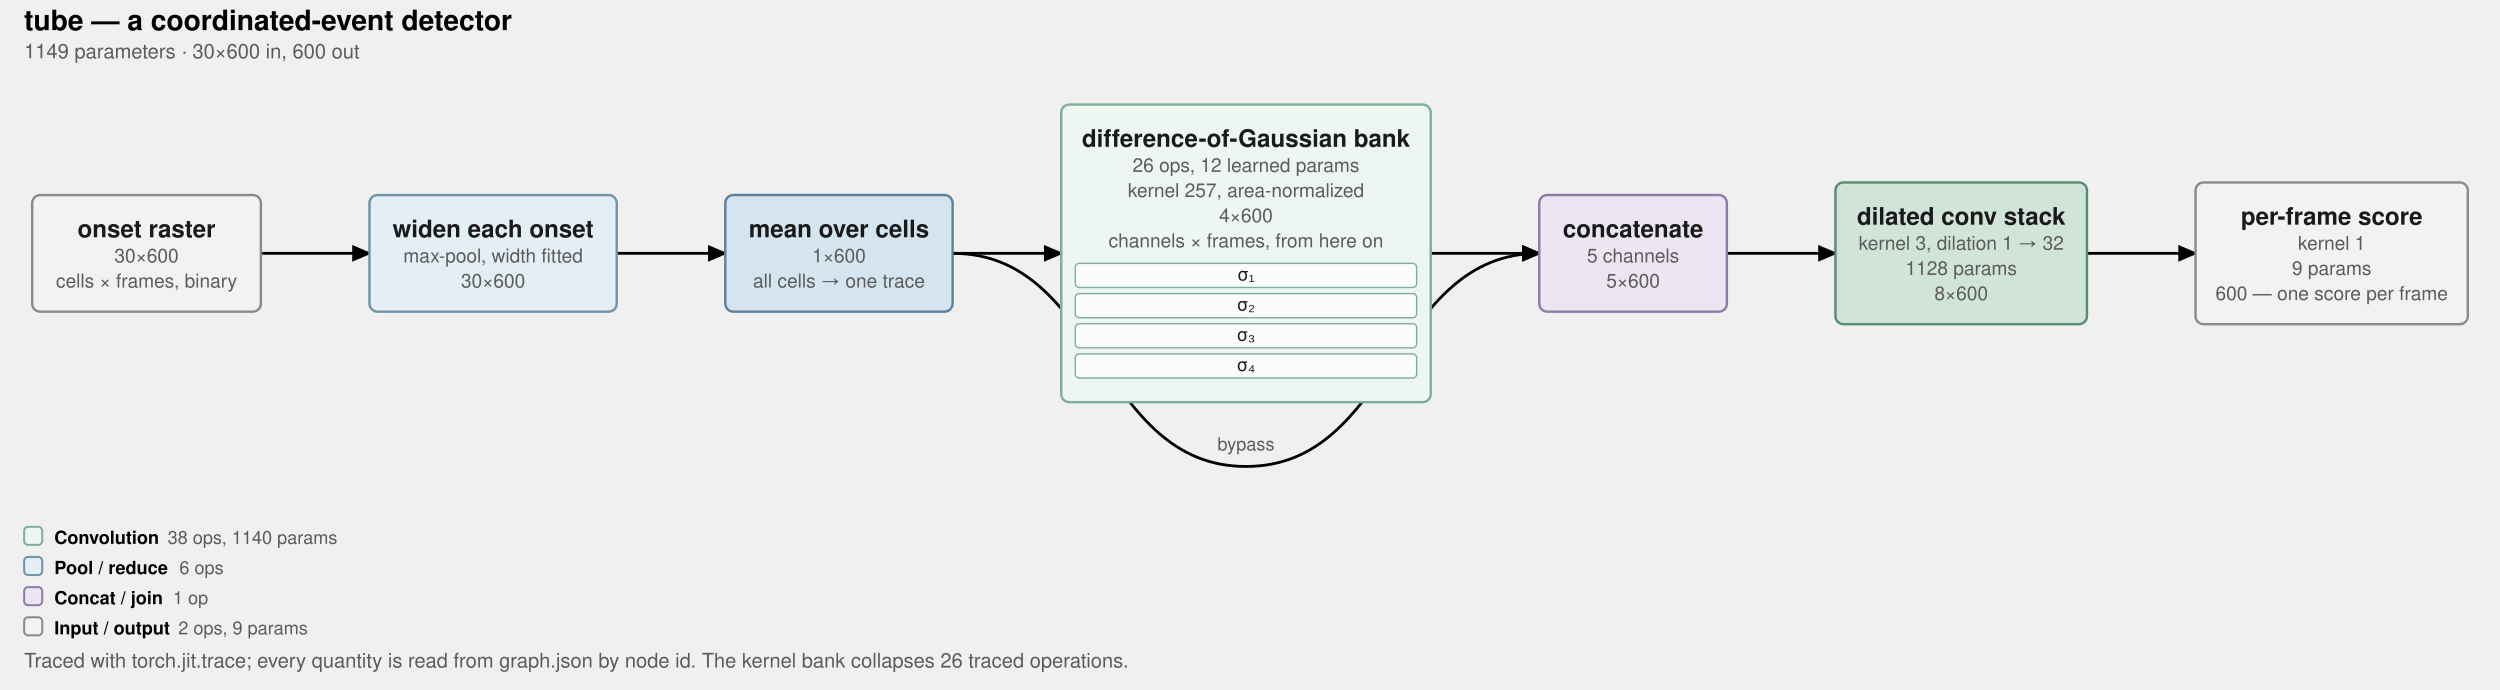
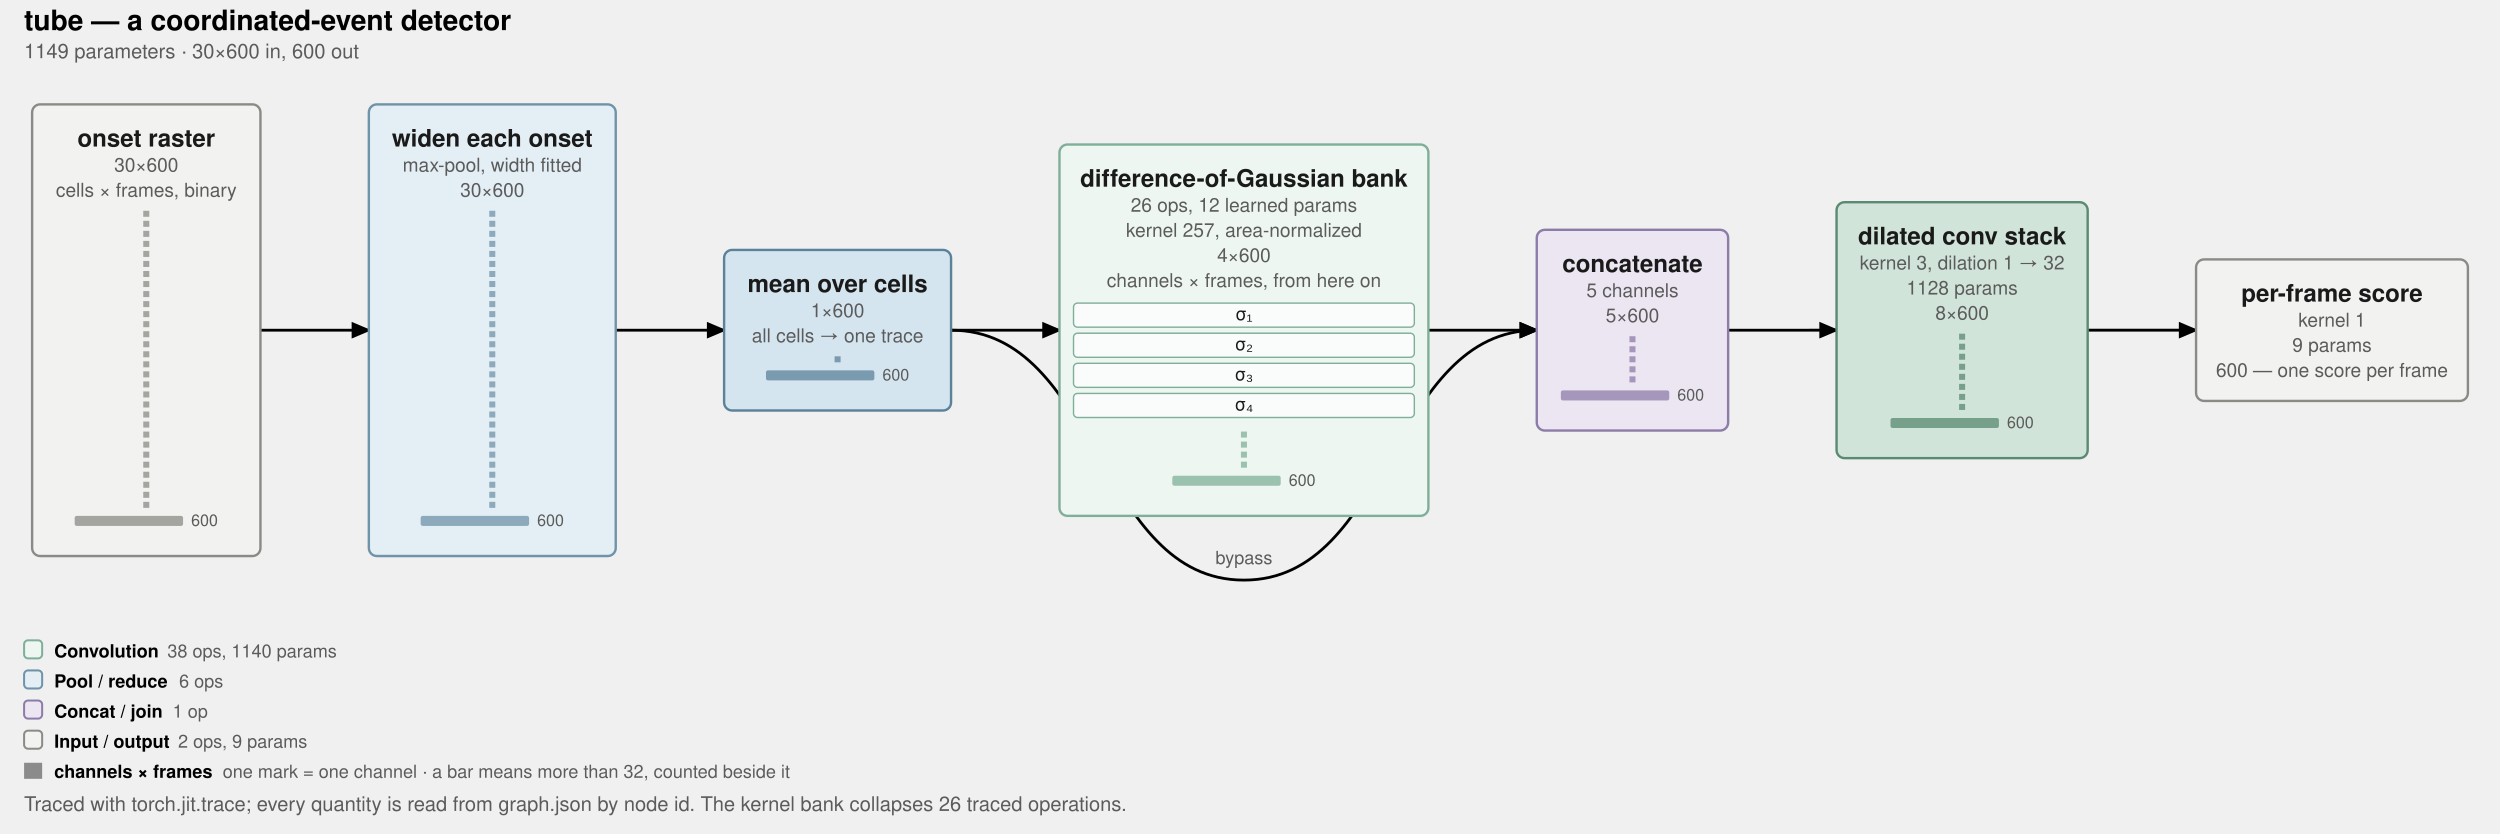
- <svg xmlns="http://www.w3.org/2000/svg" class="draughtsman" role="img" aria-label="tube — a coordinated-event detector" viewBox="0 0 1243.39 343" width="1243.39" height="343">
+ <svg xmlns="http://www.w3.org/2000/svg" class="draughtsman" role="img" aria-label="tube — a coordinated-event detector" viewBox="0 0 1245.43 414.99" width="1245.43" height="414.99">
  <defs>
    <marker id="ds-arrow" viewBox="0 0 8 8" refX="7" refY="4" markerWidth="7" markerHeight="7" orient="auto-start-reverse">
      <path d="M0 0.6 L8 4 L0 7.4 Z" style="fill:currentColor" />
    </marker>
  </defs>
  <text class="ds-title" x="12" y="15" style="font-family:Helvetica Neue, Helvetica, Arial, sans-serif;font-size:14px;font-weight:600;fill:currentColor">tube — a coordinated-event detector</text>
  <text class="ds-subtitle" x="12" y="29" style="font-family:Helvetica Neue, Helvetica, Arial, sans-serif;font-size:10px;fill:currentColor;opacity:0.62">1149 parameters · 30×600 in, 600 out</text>
  <g class="ds-body" transform="translate(0 36)">
-     <path class="ds-edge ds-edge-solid" data-from="raster" data-to="widen" d="M129.75 90.01 C156.75 90.01 156.75 90.01 183.75 90.01" style="fill:none;stroke:currentColor;stroke-width:1.4" marker-end="url(#ds-arrow)" />
-     <path class="ds-edge ds-edge-solid" data-from="widen" data-to="mean" d="M306.73 90.01 C333.73 90.01 333.73 90 360.73 90" style="fill:none;stroke:currentColor;stroke-width:1.4" marker-end="url(#ds-arrow)" />
-     <path class="ds-edge ds-edge-solid" data-from="mean" data-to="concat" d="M473.8 90 C546.74 90 546.74 196 619.69 196 C692.63 196 692.63 90 765.57 90" style="fill:none;stroke:currentColor;stroke-width:1.4" marker-end="url(#ds-arrow)" />
-     <text class="ds-edge-label" x="619.69" y="188" text-anchor="middle" style="font-family:Helvetica Neue, Helvetica, Arial, sans-serif;font-size:9.0px;fill:currentColor;opacity:0.62">bypass</text>
-     <path class="ds-edge ds-edge-solid" data-from="mean" data-to="dog" d="M473.8 90 C500.8 90 500.8 90 527.8 90" style="fill:none;stroke:currentColor;stroke-width:1.4" marker-end="url(#ds-arrow)" />
-     <path class="ds-edge ds-edge-solid" data-from="dog" data-to="concat" d="M711.57 90 C738.57 90 738.57 90 765.57 90" style="fill:none;stroke:currentColor;stroke-width:1.4" marker-end="url(#ds-arrow)" />
-     <path class="ds-edge ds-edge-solid" data-from="concat" data-to="head" d="M858.87 90 C885.87 90 885.87 89.99 912.87 89.99" style="fill:none;stroke:currentColor;stroke-width:1.4" marker-end="url(#ds-arrow)" />
-     <path class="ds-edge ds-edge-solid" data-from="head" data-to="score" d="M1037.97 89.99 C1064.97 89.99 1064.97 89.99 1091.97 89.99" style="fill:none;stroke:currentColor;stroke-width:1.4" marker-end="url(#ds-arrow)" />
+     <path class="ds-edge ds-edge-solid" data-from="raster" data-to="widen" d="M129.75 128.5 C156.75 128.5 156.75 128.5 183.75 128.5" style="fill:none;stroke:currentColor;stroke-width:1.4" marker-end="url(#ds-arrow)" />
+     <path class="ds-edge ds-edge-solid" data-from="widen" data-to="mean" d="M306.73 128.5 C333.73 128.5 333.73 128.5 360.73 128.5" style="fill:none;stroke:currentColor;stroke-width:1.4" marker-end="url(#ds-arrow)" />
+     <path class="ds-edge ds-edge-solid" data-from="mean" data-to="concat" d="M473.8 128.5 C546.74 128.5 546.74 252.99 619.69 252.99 C692.63 252.99 692.63 128.49 765.57 128.49" style="fill:none;stroke:currentColor;stroke-width:1.4" marker-end="url(#ds-arrow)" />
+     <text class="ds-edge-label" x="619.69" y="244.99" text-anchor="middle" style="font-family:Helvetica Neue, Helvetica, Arial, sans-serif;font-size:9.0px;fill:currentColor;opacity:0.62">bypass</text>
+     <path class="ds-edge ds-edge-solid" data-from="mean" data-to="dog" d="M473.8 128.5 C500.8 128.5 500.8 128.49 527.8 128.49" style="fill:none;stroke:currentColor;stroke-width:1.4" marker-end="url(#ds-arrow)" />
+     <path class="ds-edge ds-edge-solid" data-from="dog" data-to="concat" d="M711.57 128.49 C738.57 128.49 738.57 128.49 765.57 128.49" style="fill:none;stroke:currentColor;stroke-width:1.4" marker-end="url(#ds-arrow)" />
+     <path class="ds-edge ds-edge-solid" data-from="concat" data-to="head" d="M860.92 128.49 C887.92 128.49 887.92 128.48 914.92 128.48" style="fill:none;stroke:currentColor;stroke-width:1.4" marker-end="url(#ds-arrow)" />
+     <path class="ds-edge ds-edge-solid" data-from="head" data-to="score" d="M1040.02 128.48 C1067.02 128.48 1067.02 128.48 1094.02 128.48" style="fill:none;stroke:currentColor;stroke-width:1.4" marker-end="url(#ds-arrow)" />
    <g class="ds-stage ds-kind-input" data-stage="raster">
-       <rect x="16" y="61.01" width="113.75" height="58" rx="4" style="fill:#f2f2f0;stroke:#8a8a86;stroke-width:1.2" />
-       <text x="72.87" y="82.01" text-anchor="middle" style="font-family:Helvetica Neue, Helvetica, Arial, sans-serif;font-size:12.0px;font-weight:600;fill:#1a1a1a">onset raster</text>
-       <text x="72.87" y="94.51" text-anchor="middle" style="font-family:Helvetica Neue, Helvetica, Arial, sans-serif;font-size:9.5px;fill:#5b5b5b">30×600</text>
-       <text x="72.87" y="107.01" text-anchor="middle" style="font-family:Helvetica Neue, Helvetica, Arial, sans-serif;font-size:9.5px;fill:#5b5b5b">cells × frames, binary</text>
+       <rect x="16" y="16" width="113.75" height="225" rx="4" style="fill:#f2f2f0;stroke:#8a8a86;stroke-width:1.2" />
+       <text x="72.87" y="37" text-anchor="middle" style="font-family:Helvetica Neue, Helvetica, Arial, sans-serif;font-size:12.0px;font-weight:600;fill:#1a1a1a">onset raster</text>
+       <text x="72.87" y="49.5" text-anchor="middle" style="font-family:Helvetica Neue, Helvetica, Arial, sans-serif;font-size:9.5px;fill:#5b5b5b">30×600</text>
+       <text x="72.87" y="62" text-anchor="middle" style="font-family:Helvetica Neue, Helvetica, Arial, sans-serif;font-size:9.5px;fill:#5b5b5b">cells × frames, binary</text>
+       <rect class="ds-mark" x="71.37" y="69" width="3" height="3" style="fill:#8a8a86;fill-opacity:0.75" />
+       <rect class="ds-mark" x="71.37" y="74" width="3" height="3" style="fill:#8a8a86;fill-opacity:0.75" />
+       <rect class="ds-mark" x="71.37" y="79" width="3" height="3" style="fill:#8a8a86;fill-opacity:0.75" />
+       <rect class="ds-mark" x="71.37" y="84" width="3" height="3" style="fill:#8a8a86;fill-opacity:0.75" />
+       <rect class="ds-mark" x="71.37" y="89" width="3" height="3" style="fill:#8a8a86;fill-opacity:0.75" />
+       <rect class="ds-mark" x="71.37" y="94" width="3" height="3" style="fill:#8a8a86;fill-opacity:0.75" />
+       <rect class="ds-mark" x="71.37" y="99" width="3" height="3" style="fill:#8a8a86;fill-opacity:0.75" />
+       <rect class="ds-mark" x="71.37" y="104" width="3" height="3" style="fill:#8a8a86;fill-opacity:0.75" />
+       <rect class="ds-mark" x="71.37" y="109" width="3" height="3" style="fill:#8a8a86;fill-opacity:0.75" />
+       <rect class="ds-mark" x="71.37" y="114" width="3" height="3" style="fill:#8a8a86;fill-opacity:0.75" />
+       <rect class="ds-mark" x="71.37" y="119" width="3" height="3" style="fill:#8a8a86;fill-opacity:0.75" />
+       <rect class="ds-mark" x="71.37" y="124" width="3" height="3" style="fill:#8a8a86;fill-opacity:0.75" />
+       <rect class="ds-mark" x="71.37" y="129" width="3" height="3" style="fill:#8a8a86;fill-opacity:0.75" />
+       <rect class="ds-mark" x="71.37" y="134" width="3" height="3" style="fill:#8a8a86;fill-opacity:0.75" />
+       <rect class="ds-mark" x="71.37" y="139" width="3" height="3" style="fill:#8a8a86;fill-opacity:0.75" />
+       <rect class="ds-mark" x="71.37" y="144" width="3" height="3" style="fill:#8a8a86;fill-opacity:0.75" />
+       <rect class="ds-mark" x="71.37" y="149" width="3" height="3" style="fill:#8a8a86;fill-opacity:0.75" />
+       <rect class="ds-mark" x="71.37" y="154" width="3" height="3" style="fill:#8a8a86;fill-opacity:0.75" />
+       <rect class="ds-mark" x="71.37" y="159" width="3" height="3" style="fill:#8a8a86;fill-opacity:0.75" />
+       <rect class="ds-mark" x="71.37" y="164" width="3" height="3" style="fill:#8a8a86;fill-opacity:0.75" />
+       <rect class="ds-mark" x="71.37" y="169" width="3" height="3" style="fill:#8a8a86;fill-opacity:0.75" />
+       <rect class="ds-mark" x="71.37" y="174" width="3" height="3" style="fill:#8a8a86;fill-opacity:0.75" />
+       <rect class="ds-mark" x="71.37" y="179" width="3" height="3" style="fill:#8a8a86;fill-opacity:0.75" />
+       <rect class="ds-mark" x="71.37" y="184" width="3" height="3" style="fill:#8a8a86;fill-opacity:0.75" />
+       <rect class="ds-mark" x="71.37" y="189" width="3" height="3" style="fill:#8a8a86;fill-opacity:0.75" />
+       <rect class="ds-mark" x="71.37" y="194" width="3" height="3" style="fill:#8a8a86;fill-opacity:0.75" />
+       <rect class="ds-mark" x="71.37" y="199" width="3" height="3" style="fill:#8a8a86;fill-opacity:0.75" />
+       <rect class="ds-mark" x="71.37" y="204" width="3" height="3" style="fill:#8a8a86;fill-opacity:0.75" />
+       <rect class="ds-mark" x="71.37" y="209" width="3" height="3" style="fill:#8a8a86;fill-opacity:0.75" />
+       <rect class="ds-mark" x="71.37" y="214" width="3" height="3" style="fill:#8a8a86;fill-opacity:0.75" />
+       <rect class="ds-mark-bar" x="37.2" y="221" width="54" height="5" rx="1" style="fill:#8a8a86;fill-opacity:0.75" />
+       <text class="ds-mark-count" x="95.2" y="226" style="font-family:Helvetica Neue, Helvetica, Arial, sans-serif;font-size:8.0px;fill:#5b5b5b">600</text>
    </g>
    <g class="ds-stage ds-kind-pool" data-stage="widen">
-       <rect x="183.75" y="61.01" width="122.99" height="58" rx="4" style="fill:#e4eef5;stroke:#6f93a8;stroke-width:1.2" />
-       <text x="245.24" y="82.01" text-anchor="middle" style="font-family:Helvetica Neue, Helvetica, Arial, sans-serif;font-size:12.0px;font-weight:600;fill:#1a1a1a">widen each onset</text>
-       <text x="245.24" y="94.51" text-anchor="middle" style="font-family:Helvetica Neue, Helvetica, Arial, sans-serif;font-size:9.5px;fill:#5b5b5b">max-pool, width fitted</text>
-       <text x="245.24" y="107.01" text-anchor="middle" style="font-family:Helvetica Neue, Helvetica, Arial, sans-serif;font-size:9.5px;fill:#5b5b5b">30×600</text>
+       <rect x="183.75" y="16" width="122.99" height="225" rx="4" style="fill:#e4eef5;stroke:#6f93a8;stroke-width:1.2" />
+       <text x="245.24" y="37" text-anchor="middle" style="font-family:Helvetica Neue, Helvetica, Arial, sans-serif;font-size:12.0px;font-weight:600;fill:#1a1a1a">widen each onset</text>
+       <text x="245.24" y="49.5" text-anchor="middle" style="font-family:Helvetica Neue, Helvetica, Arial, sans-serif;font-size:9.5px;fill:#5b5b5b">max-pool, width fitted</text>
+       <text x="245.24" y="62" text-anchor="middle" style="font-family:Helvetica Neue, Helvetica, Arial, sans-serif;font-size:9.5px;fill:#5b5b5b">30×600</text>
+       <rect class="ds-mark" x="243.74" y="69" width="3" height="3" style="fill:#6f93a8;fill-opacity:0.75" />
+       <rect class="ds-mark" x="243.74" y="74" width="3" height="3" style="fill:#6f93a8;fill-opacity:0.75" />
+       <rect class="ds-mark" x="243.74" y="79" width="3" height="3" style="fill:#6f93a8;fill-opacity:0.75" />
+       <rect class="ds-mark" x="243.74" y="84" width="3" height="3" style="fill:#6f93a8;fill-opacity:0.75" />
+       <rect class="ds-mark" x="243.74" y="89" width="3" height="3" style="fill:#6f93a8;fill-opacity:0.75" />
+       <rect class="ds-mark" x="243.74" y="94" width="3" height="3" style="fill:#6f93a8;fill-opacity:0.75" />
+       <rect class="ds-mark" x="243.74" y="99" width="3" height="3" style="fill:#6f93a8;fill-opacity:0.75" />
+       <rect class="ds-mark" x="243.74" y="104" width="3" height="3" style="fill:#6f93a8;fill-opacity:0.75" />
+       <rect class="ds-mark" x="243.74" y="109" width="3" height="3" style="fill:#6f93a8;fill-opacity:0.75" />
+       <rect class="ds-mark" x="243.74" y="114" width="3" height="3" style="fill:#6f93a8;fill-opacity:0.75" />
+       <rect class="ds-mark" x="243.74" y="119" width="3" height="3" style="fill:#6f93a8;fill-opacity:0.75" />
+       <rect class="ds-mark" x="243.74" y="124" width="3" height="3" style="fill:#6f93a8;fill-opacity:0.75" />
+       <rect class="ds-mark" x="243.74" y="129" width="3" height="3" style="fill:#6f93a8;fill-opacity:0.75" />
+       <rect class="ds-mark" x="243.74" y="134" width="3" height="3" style="fill:#6f93a8;fill-opacity:0.75" />
+       <rect class="ds-mark" x="243.74" y="139" width="3" height="3" style="fill:#6f93a8;fill-opacity:0.75" />
+       <rect class="ds-mark" x="243.74" y="144" width="3" height="3" style="fill:#6f93a8;fill-opacity:0.75" />
+       <rect class="ds-mark" x="243.74" y="149" width="3" height="3" style="fill:#6f93a8;fill-opacity:0.75" />
+       <rect class="ds-mark" x="243.74" y="154" width="3" height="3" style="fill:#6f93a8;fill-opacity:0.75" />
+       <rect class="ds-mark" x="243.74" y="159" width="3" height="3" style="fill:#6f93a8;fill-opacity:0.75" />
+       <rect class="ds-mark" x="243.74" y="164" width="3" height="3" style="fill:#6f93a8;fill-opacity:0.75" />
+       <rect class="ds-mark" x="243.74" y="169" width="3" height="3" style="fill:#6f93a8;fill-opacity:0.75" />
+       <rect class="ds-mark" x="243.74" y="174" width="3" height="3" style="fill:#6f93a8;fill-opacity:0.75" />
+       <rect class="ds-mark" x="243.74" y="179" width="3" height="3" style="fill:#6f93a8;fill-opacity:0.75" />
+       <rect class="ds-mark" x="243.74" y="184" width="3" height="3" style="fill:#6f93a8;fill-opacity:0.75" />
+       <rect class="ds-mark" x="243.74" y="189" width="3" height="3" style="fill:#6f93a8;fill-opacity:0.75" />
+       <rect class="ds-mark" x="243.74" y="194" width="3" height="3" style="fill:#6f93a8;fill-opacity:0.75" />
+       <rect class="ds-mark" x="243.74" y="199" width="3" height="3" style="fill:#6f93a8;fill-opacity:0.75" />
+       <rect class="ds-mark" x="243.74" y="204" width="3" height="3" style="fill:#6f93a8;fill-opacity:0.75" />
+       <rect class="ds-mark" x="243.74" y="209" width="3" height="3" style="fill:#6f93a8;fill-opacity:0.75" />
+       <rect class="ds-mark" x="243.74" y="214" width="3" height="3" style="fill:#6f93a8;fill-opacity:0.75" />
+       <rect class="ds-mark-bar" x="209.57" y="221" width="54" height="5" rx="1" style="fill:#6f93a8;fill-opacity:0.75" />
+       <text class="ds-mark-count" x="267.57" y="226" style="font-family:Helvetica Neue, Helvetica, Arial, sans-serif;font-size:8.0px;fill:#5b5b5b">600</text>
    </g>
    <g class="ds-stage ds-kind-reduce" data-stage="mean">
-       <rect x="360.73" y="61" width="113.06" height="58" rx="4" style="fill:#d5e5ef;stroke:#5b829a;stroke-width:1.2" />
-       <text x="417.27" y="82" text-anchor="middle" style="font-family:Helvetica Neue, Helvetica, Arial, sans-serif;font-size:12.0px;font-weight:600;fill:#1a1a1a">mean over cells</text>
-       <text x="417.27" y="94.5" text-anchor="middle" style="font-family:Helvetica Neue, Helvetica, Arial, sans-serif;font-size:9.5px;fill:#5b5b5b">1×600</text>
-       <text x="417.27" y="107" text-anchor="middle" style="font-family:Helvetica Neue, Helvetica, Arial, sans-serif;font-size:9.5px;fill:#5b5b5b">all cells → one trace</text>
+       <rect x="360.73" y="88.5" width="113.06" height="80" rx="4" style="fill:#d5e5ef;stroke:#5b829a;stroke-width:1.2" />
+       <text x="417.27" y="109.5" text-anchor="middle" style="font-family:Helvetica Neue, Helvetica, Arial, sans-serif;font-size:12.0px;font-weight:600;fill:#1a1a1a">mean over cells</text>
+       <text x="417.27" y="122" text-anchor="middle" style="font-family:Helvetica Neue, Helvetica, Arial, sans-serif;font-size:9.5px;fill:#5b5b5b">1×600</text>
+       <text x="417.27" y="134.5" text-anchor="middle" style="font-family:Helvetica Neue, Helvetica, Arial, sans-serif;font-size:9.5px;fill:#5b5b5b">all cells → one trace</text>
+       <rect class="ds-mark" x="415.77" y="141.5" width="3" height="3" style="fill:#5b829a;fill-opacity:0.75" />
+       <rect class="ds-mark-bar" x="381.59" y="148.5" width="54" height="5" rx="1" style="fill:#5b829a;fill-opacity:0.75" />
+       <text class="ds-mark-count" x="439.59" y="153.5" style="font-family:Helvetica Neue, Helvetica, Arial, sans-serif;font-size:8.0px;fill:#5b5b5b">600</text>
    </g>
    <g class="ds-stage ds-kind-kernel" data-stage="dog">
-       <rect x="527.8" y="16" width="183.78" height="148" rx="4" style="fill:#eef6f1;stroke:#7fae99;stroke-width:1.2" />
-       <text x="619.69" y="37" text-anchor="middle" style="font-family:Helvetica Neue, Helvetica, Arial, sans-serif;font-size:12.0px;font-weight:600;fill:#1a1a1a">difference-of-Gaussian bank</text>
-       <text x="619.69" y="49.5" text-anchor="middle" style="font-family:Helvetica Neue, Helvetica, Arial, sans-serif;font-size:9.5px;fill:#5b5b5b">26 ops, 12 learned params</text>
-       <text x="619.69" y="62" text-anchor="middle" style="font-family:Helvetica Neue, Helvetica, Arial, sans-serif;font-size:9.5px;fill:#5b5b5b">kernel 257, area-normalized</text>
-       <text x="619.69" y="74.5" text-anchor="middle" style="font-family:Helvetica Neue, Helvetica, Arial, sans-serif;font-size:9.5px;fill:#5b5b5b">4×600</text>
-       <text x="619.69" y="87" text-anchor="middle" style="font-family:Helvetica Neue, Helvetica, Arial, sans-serif;font-size:9.5px;fill:#5b5b5b">channels × frames, from here on</text>
-       <rect class="ds-lane" x="534.8" y="95" width="169.78" height="12" rx="2" style="fill:#ffffff;fill-opacity:0.62;stroke:#7fae99;stroke-width:0.7" />
-       <text x="619.69" y="103.5" text-anchor="middle" style="font-family:Helvetica Neue, Helvetica, Arial, sans-serif;font-size:9.0px;fill:#1a1a1a">σ₁</text>
-       <rect class="ds-lane" x="534.8" y="110" width="169.78" height="12" rx="2" style="fill:#ffffff;fill-opacity:0.62;stroke:#7fae99;stroke-width:0.7" />
-       <text x="619.69" y="118.5" text-anchor="middle" style="font-family:Helvetica Neue, Helvetica, Arial, sans-serif;font-size:9.0px;fill:#1a1a1a">σ₂</text>
-       <rect class="ds-lane" x="534.8" y="125" width="169.78" height="12" rx="2" style="fill:#ffffff;fill-opacity:0.62;stroke:#7fae99;stroke-width:0.7" />
-       <text x="619.69" y="133.5" text-anchor="middle" style="font-family:Helvetica Neue, Helvetica, Arial, sans-serif;font-size:9.0px;fill:#1a1a1a">σ₃</text>
-       <rect class="ds-lane" x="534.8" y="140" width="169.78" height="12" rx="2" style="fill:#ffffff;fill-opacity:0.62;stroke:#7fae99;stroke-width:0.7" />
-       <text x="619.69" y="148.5" text-anchor="middle" style="font-family:Helvetica Neue, Helvetica, Arial, sans-serif;font-size:9.0px;fill:#1a1a1a">σ₄</text>
+       <rect x="527.8" y="35.99" width="183.78" height="185" rx="4" style="fill:#eef6f1;stroke:#7fae99;stroke-width:1.2" />
+       <text x="619.69" y="56.99" text-anchor="middle" style="font-family:Helvetica Neue, Helvetica, Arial, sans-serif;font-size:12.0px;font-weight:600;fill:#1a1a1a">difference-of-Gaussian bank</text>
+       <text x="619.69" y="69.49" text-anchor="middle" style="font-family:Helvetica Neue, Helvetica, Arial, sans-serif;font-size:9.5px;fill:#5b5b5b">26 ops, 12 learned params</text>
+       <text x="619.69" y="81.99" text-anchor="middle" style="font-family:Helvetica Neue, Helvetica, Arial, sans-serif;font-size:9.5px;fill:#5b5b5b">kernel 257, area-normalized</text>
+       <text x="619.69" y="94.49" text-anchor="middle" style="font-family:Helvetica Neue, Helvetica, Arial, sans-serif;font-size:9.5px;fill:#5b5b5b">4×600</text>
+       <text x="619.69" y="106.99" text-anchor="middle" style="font-family:Helvetica Neue, Helvetica, Arial, sans-serif;font-size:9.5px;fill:#5b5b5b">channels × frames, from here on</text>
+       <rect class="ds-lane" x="534.8" y="114.99" width="169.78" height="12" rx="2" style="fill:#ffffff;fill-opacity:0.62;stroke:#7fae99;stroke-width:0.7" />
+       <text x="619.69" y="123.49" text-anchor="middle" style="font-family:Helvetica Neue, Helvetica, Arial, sans-serif;font-size:9.0px;fill:#1a1a1a">σ₁</text>
+       <rect class="ds-lane" x="534.8" y="129.99" width="169.78" height="12" rx="2" style="fill:#ffffff;fill-opacity:0.62;stroke:#7fae99;stroke-width:0.7" />
+       <text x="619.69" y="138.49" text-anchor="middle" style="font-family:Helvetica Neue, Helvetica, Arial, sans-serif;font-size:9.0px;fill:#1a1a1a">σ₂</text>
+       <rect class="ds-lane" x="534.8" y="144.99" width="169.78" height="12" rx="2" style="fill:#ffffff;fill-opacity:0.62;stroke:#7fae99;stroke-width:0.7" />
+       <text x="619.69" y="153.49" text-anchor="middle" style="font-family:Helvetica Neue, Helvetica, Arial, sans-serif;font-size:9.0px;fill:#1a1a1a">σ₃</text>
+       <rect class="ds-lane" x="534.8" y="159.99" width="169.78" height="12" rx="2" style="fill:#ffffff;fill-opacity:0.62;stroke:#7fae99;stroke-width:0.7" />
+       <text x="619.69" y="168.49" text-anchor="middle" style="font-family:Helvetica Neue, Helvetica, Arial, sans-serif;font-size:9.0px;fill:#1a1a1a">σ₄</text>
+       <rect class="ds-mark" x="618.19" y="178.99" width="3" height="3" style="fill:#7fae99;fill-opacity:0.75" />
+       <rect class="ds-mark" x="618.19" y="183.99" width="3" height="3" style="fill:#7fae99;fill-opacity:0.75" />
+       <rect class="ds-mark" x="618.19" y="188.99" width="3" height="3" style="fill:#7fae99;fill-opacity:0.75" />
+       <rect class="ds-mark" x="618.19" y="193.99" width="3" height="3" style="fill:#7fae99;fill-opacity:0.75" />
+       <rect class="ds-mark-bar" x="584.01" y="200.99" width="54" height="5" rx="1" style="fill:#7fae99;fill-opacity:0.75" />
+       <text class="ds-mark-count" x="642.01" y="205.99" style="font-family:Helvetica Neue, Helvetica, Arial, sans-serif;font-size:8.0px;fill:#5b5b5b">600</text>
    </g>
    <g class="ds-stage ds-kind-concat" data-stage="concat">
-       <rect x="765.57" y="61" width="93.3" height="58" rx="4" style="fill:#ece6f2;stroke:#8d7ba8;stroke-width:1.2" />
-       <text x="812.22" y="82" text-anchor="middle" style="font-family:Helvetica Neue, Helvetica, Arial, sans-serif;font-size:12.0px;font-weight:600;fill:#1a1a1a">concatenate</text>
-       <text x="812.22" y="94.5" text-anchor="middle" style="font-family:Helvetica Neue, Helvetica, Arial, sans-serif;font-size:9.5px;fill:#5b5b5b">5 channels</text>
-       <text x="812.22" y="107" text-anchor="middle" style="font-family:Helvetica Neue, Helvetica, Arial, sans-serif;font-size:9.5px;fill:#5b5b5b">5×600</text>
+       <rect x="765.57" y="78.49" width="95.34" height="100" rx="4" style="fill:#ece6f2;stroke:#8d7ba8;stroke-width:1.2" />
+       <text x="813.25" y="99.49" text-anchor="middle" style="font-family:Helvetica Neue, Helvetica, Arial, sans-serif;font-size:12.0px;font-weight:600;fill:#1a1a1a">concatenate</text>
+       <text x="813.25" y="111.99" text-anchor="middle" style="font-family:Helvetica Neue, Helvetica, Arial, sans-serif;font-size:9.5px;fill:#5b5b5b">5 channels</text>
+       <text x="813.25" y="124.49" text-anchor="middle" style="font-family:Helvetica Neue, Helvetica, Arial, sans-serif;font-size:9.5px;fill:#5b5b5b">5×600</text>
+       <rect class="ds-mark" x="811.75" y="131.49" width="3" height="3" style="fill:#8d7ba8;fill-opacity:0.75" />
+       <rect class="ds-mark" x="811.75" y="136.49" width="3" height="3" style="fill:#8d7ba8;fill-opacity:0.75" />
+       <rect class="ds-mark" x="811.75" y="141.49" width="3" height="3" style="fill:#8d7ba8;fill-opacity:0.75" />
+       <rect class="ds-mark" x="811.75" y="146.49" width="3" height="3" style="fill:#8d7ba8;fill-opacity:0.75" />
+       <rect class="ds-mark" x="811.75" y="151.49" width="3" height="3" style="fill:#8d7ba8;fill-opacity:0.75" />
+       <rect class="ds-mark-bar" x="777.57" y="158.49" width="54" height="5" rx="1" style="fill:#8d7ba8;fill-opacity:0.75" />
+       <text class="ds-mark-count" x="835.57" y="163.49" style="font-family:Helvetica Neue, Helvetica, Arial, sans-serif;font-size:8.0px;fill:#5b5b5b">600</text>
    </g>
    <g class="ds-stage ds-kind-stack" data-stage="head">
-       <rect x="912.87" y="54.74" width="125.1" height="70.5" rx="4" style="fill:#d1e4d9;stroke:#5a8a71;stroke-width:1.2" />
-       <text x="975.42" y="75.74" text-anchor="middle" style="font-family:Helvetica Neue, Helvetica, Arial, sans-serif;font-size:12.0px;font-weight:600;fill:#1a1a1a">dilated conv stack</text>
-       <text x="975.42" y="88.24" text-anchor="middle" style="font-family:Helvetica Neue, Helvetica, Arial, sans-serif;font-size:9.5px;fill:#5b5b5b">kernel 3, dilation 1 → 32</text>
-       <text x="975.42" y="100.74" text-anchor="middle" style="font-family:Helvetica Neue, Helvetica, Arial, sans-serif;font-size:9.5px;fill:#5b5b5b">1128 params</text>
-       <text x="975.42" y="113.24" text-anchor="middle" style="font-family:Helvetica Neue, Helvetica, Arial, sans-serif;font-size:9.5px;fill:#5b5b5b">8×600</text>
+       <rect x="914.92" y="64.73" width="125.1" height="127.5" rx="4" style="fill:#d1e4d9;stroke:#5a8a71;stroke-width:1.2" />
+       <text x="977.47" y="85.73" text-anchor="middle" style="font-family:Helvetica Neue, Helvetica, Arial, sans-serif;font-size:12.0px;font-weight:600;fill:#1a1a1a">dilated conv stack</text>
+       <text x="977.47" y="98.23" text-anchor="middle" style="font-family:Helvetica Neue, Helvetica, Arial, sans-serif;font-size:9.5px;fill:#5b5b5b">kernel 3, dilation 1 → 32</text>
+       <text x="977.47" y="110.73" text-anchor="middle" style="font-family:Helvetica Neue, Helvetica, Arial, sans-serif;font-size:9.5px;fill:#5b5b5b">1128 params</text>
+       <text x="977.47" y="123.23" text-anchor="middle" style="font-family:Helvetica Neue, Helvetica, Arial, sans-serif;font-size:9.5px;fill:#5b5b5b">8×600</text>
+       <rect class="ds-mark" x="975.97" y="130.23" width="3" height="3" style="fill:#5a8a71;fill-opacity:0.75" />
+       <rect class="ds-mark" x="975.97" y="135.23" width="3" height="3" style="fill:#5a8a71;fill-opacity:0.75" />
+       <rect class="ds-mark" x="975.97" y="140.23" width="3" height="3" style="fill:#5a8a71;fill-opacity:0.75" />
+       <rect class="ds-mark" x="975.97" y="145.23" width="3" height="3" style="fill:#5a8a71;fill-opacity:0.75" />
+       <rect class="ds-mark" x="975.97" y="150.23" width="3" height="3" style="fill:#5a8a71;fill-opacity:0.75" />
+       <rect class="ds-mark" x="975.97" y="155.23" width="3" height="3" style="fill:#5a8a71;fill-opacity:0.75" />
+       <rect class="ds-mark" x="975.97" y="160.23" width="3" height="3" style="fill:#5a8a71;fill-opacity:0.75" />
+       <rect class="ds-mark" x="975.97" y="165.23" width="3" height="3" style="fill:#5a8a71;fill-opacity:0.75" />
+       <rect class="ds-mark-bar" x="941.8" y="172.23" width="54" height="5" rx="1" style="fill:#5a8a71;fill-opacity:0.75" />
+       <text class="ds-mark-count" x="999.8" y="177.23" style="font-family:Helvetica Neue, Helvetica, Arial, sans-serif;font-size:8.0px;fill:#5b5b5b">600</text>
    </g>
    <g class="ds-stage ds-kind-output" data-stage="score">
-       <rect x="1091.97" y="54.74" width="135.42" height="70.5" rx="4" style="fill:#f2f2f0;stroke:#8a8a86;stroke-width:1.2" />
-       <text x="1159.68" y="75.74" text-anchor="middle" style="font-family:Helvetica Neue, Helvetica, Arial, sans-serif;font-size:12.0px;font-weight:600;fill:#1a1a1a">per-frame score</text>
-       <text x="1159.68" y="88.24" text-anchor="middle" style="font-family:Helvetica Neue, Helvetica, Arial, sans-serif;font-size:9.5px;fill:#5b5b5b">kernel 1</text>
-       <text x="1159.68" y="100.74" text-anchor="middle" style="font-family:Helvetica Neue, Helvetica, Arial, sans-serif;font-size:9.5px;fill:#5b5b5b">9 params</text>
-       <text x="1159.68" y="113.24" text-anchor="middle" style="font-family:Helvetica Neue, Helvetica, Arial, sans-serif;font-size:9.5px;fill:#5b5b5b">600 — one score per frame</text>
+       <rect x="1094.02" y="93.23" width="135.42" height="70.5" rx="4" style="fill:#f2f2f0;stroke:#8a8a86;stroke-width:1.2" />
+       <text x="1161.72" y="114.23" text-anchor="middle" style="font-family:Helvetica Neue, Helvetica, Arial, sans-serif;font-size:12.0px;font-weight:600;fill:#1a1a1a">per-frame score</text>
+       <text x="1161.72" y="126.73" text-anchor="middle" style="font-family:Helvetica Neue, Helvetica, Arial, sans-serif;font-size:9.5px;fill:#5b5b5b">kernel 1</text>
+       <text x="1161.72" y="139.23" text-anchor="middle" style="font-family:Helvetica Neue, Helvetica, Arial, sans-serif;font-size:9.5px;fill:#5b5b5b">9 params</text>
+       <text x="1161.72" y="151.73" text-anchor="middle" style="font-family:Helvetica Neue, Helvetica, Arial, sans-serif;font-size:9.5px;fill:#5b5b5b">600 — one score per frame</text>
    </g>
  </g>
  <g class="ds-legend">
-     <rect class="ds-legend-swatch ds-kind-kernel" x="12" y="262" width="9" height="9" rx="2" style="fill:#eef6f1;stroke:#7fae99;stroke-width:1" />
-     <text class="ds-legend-label" x="27" y="270.5" style="font-family:Helvetica Neue, Helvetica, Arial, sans-serif;font-size:9.0px;font-weight:600;fill:currentColor">Convolution</text>
-     <text class="ds-legend-share" x="83.37" y="270.5" style="font-family:Helvetica Neue, Helvetica, Arial, sans-serif;font-size:9.0px;fill:currentColor;opacity:0.62">38 ops, 1140 params</text>
-     <rect class="ds-legend-swatch ds-kind-pool" x="12" y="277" width="9" height="9" rx="2" style="fill:#e4eef5;stroke:#6f93a8;stroke-width:1" />
-     <text class="ds-legend-label" x="27" y="285.5" style="font-family:Helvetica Neue, Helvetica, Arial, sans-serif;font-size:9.0px;font-weight:600;fill:currentColor">Pool / reduce</text>
-     <text class="ds-legend-share" x="89.21" y="285.5" style="font-family:Helvetica Neue, Helvetica, Arial, sans-serif;font-size:9.0px;fill:currentColor;opacity:0.62">6 ops</text>
-     <rect class="ds-legend-swatch ds-kind-concat" x="12" y="292" width="9" height="9" rx="2" style="fill:#ece6f2;stroke:#8d7ba8;stroke-width:1" />
-     <text class="ds-legend-label" x="27" y="300.5" style="font-family:Helvetica Neue, Helvetica, Arial, sans-serif;font-size:9.0px;font-weight:600;fill:currentColor">Concat / join</text>
-     <text class="ds-legend-share" x="86.02" y="300.5" style="font-family:Helvetica Neue, Helvetica, Arial, sans-serif;font-size:9.0px;fill:currentColor;opacity:0.62">1 op</text>
-     <rect class="ds-legend-swatch ds-kind-input" x="12" y="307" width="9" height="9" rx="2" style="fill:#f2f2f0;stroke:#8a8a86;stroke-width:1" />
-     <text class="ds-legend-label" x="27" y="315.5" style="font-family:Helvetica Neue, Helvetica, Arial, sans-serif;font-size:9.0px;font-weight:600;fill:currentColor">Input / output</text>
-     <text class="ds-legend-share" x="88.69" y="315.5" style="font-family:Helvetica Neue, Helvetica, Arial, sans-serif;font-size:9.0px;fill:currentColor;opacity:0.62">2 ops, 9 params</text>
+     <rect class="ds-legend-swatch ds-kind-kernel" x="12" y="318.99" width="9" height="9" rx="2" style="fill:#eef6f1;stroke:#7fae99;stroke-width:1" />
+     <text class="ds-legend-label" x="27" y="327.49" style="font-family:Helvetica Neue, Helvetica, Arial, sans-serif;font-size:9.0px;font-weight:600;fill:currentColor">Convolution</text>
+     <text class="ds-legend-share" x="83.37" y="327.49" style="font-family:Helvetica Neue, Helvetica, Arial, sans-serif;font-size:9.0px;fill:currentColor;opacity:0.62">38 ops, 1140 params</text>
+     <rect class="ds-legend-swatch ds-kind-pool" x="12" y="333.99" width="9" height="9" rx="2" style="fill:#e4eef5;stroke:#6f93a8;stroke-width:1" />
+     <text class="ds-legend-label" x="27" y="342.49" style="font-family:Helvetica Neue, Helvetica, Arial, sans-serif;font-size:9.0px;font-weight:600;fill:currentColor">Pool / reduce</text>
+     <text class="ds-legend-share" x="89.21" y="342.49" style="font-family:Helvetica Neue, Helvetica, Arial, sans-serif;font-size:9.0px;fill:currentColor;opacity:0.62">6 ops</text>
+     <rect class="ds-legend-swatch ds-kind-concat" x="12" y="348.99" width="9" height="9" rx="2" style="fill:#ece6f2;stroke:#8d7ba8;stroke-width:1" />
+     <text class="ds-legend-label" x="27" y="357.49" style="font-family:Helvetica Neue, Helvetica, Arial, sans-serif;font-size:9.0px;font-weight:600;fill:currentColor">Concat / join</text>
+     <text class="ds-legend-share" x="86.02" y="357.49" style="font-family:Helvetica Neue, Helvetica, Arial, sans-serif;font-size:9.0px;fill:currentColor;opacity:0.62">1 op</text>
+     <rect class="ds-legend-swatch ds-kind-input" x="12" y="363.99" width="9" height="9" rx="2" style="fill:#f2f2f0;stroke:#8a8a86;stroke-width:1" />
+     <text class="ds-legend-label" x="27" y="372.49" style="font-family:Helvetica Neue, Helvetica, Arial, sans-serif;font-size:9.0px;font-weight:600;fill:currentColor">Input / output</text>
+     <text class="ds-legend-share" x="88.69" y="372.49" style="font-family:Helvetica Neue, Helvetica, Arial, sans-serif;font-size:9.0px;fill:currentColor;opacity:0.62">2 ops, 9 params</text>
+     <rect class="ds-legend-glyph" x="12" y="379.99" width="9" height="8" style="fill:currentColor;fill-opacity:0.42" />
+     <text class="ds-legend-label" x="27" y="387.49" style="font-family:Helvetica Neue, Helvetica, Arial, sans-serif;font-size:9.0px;font-weight:600;fill:currentColor">channels × frames</text>
+     <text class="ds-legend-share" x="110.94" y="387.49" style="font-family:Helvetica Neue, Helvetica, Arial, sans-serif;font-size:9.0px;fill:currentColor;opacity:0.62">one mark = one channel · a bar means more than 32, counted beside it</text>
  </g>
-   <text class="ds-caption" x="12" y="332" style="font-family:Helvetica Neue, Helvetica, Arial, sans-serif;font-size:10.0px;fill:currentColor;opacity:0.62">Traced with torch.jit.trace; every quantity is read from graph.json by node id. The kernel bank collapses 26 traced operations.</text>
+   <text class="ds-caption" x="12" y="403.99" style="font-family:Helvetica Neue, Helvetica, Arial, sans-serif;font-size:10.0px;fill:currentColor;opacity:0.62">Traced with torch.jit.trace; every quantity is read from graph.json by node id. The kernel bank collapses 26 traced operations.</text>
</svg>
